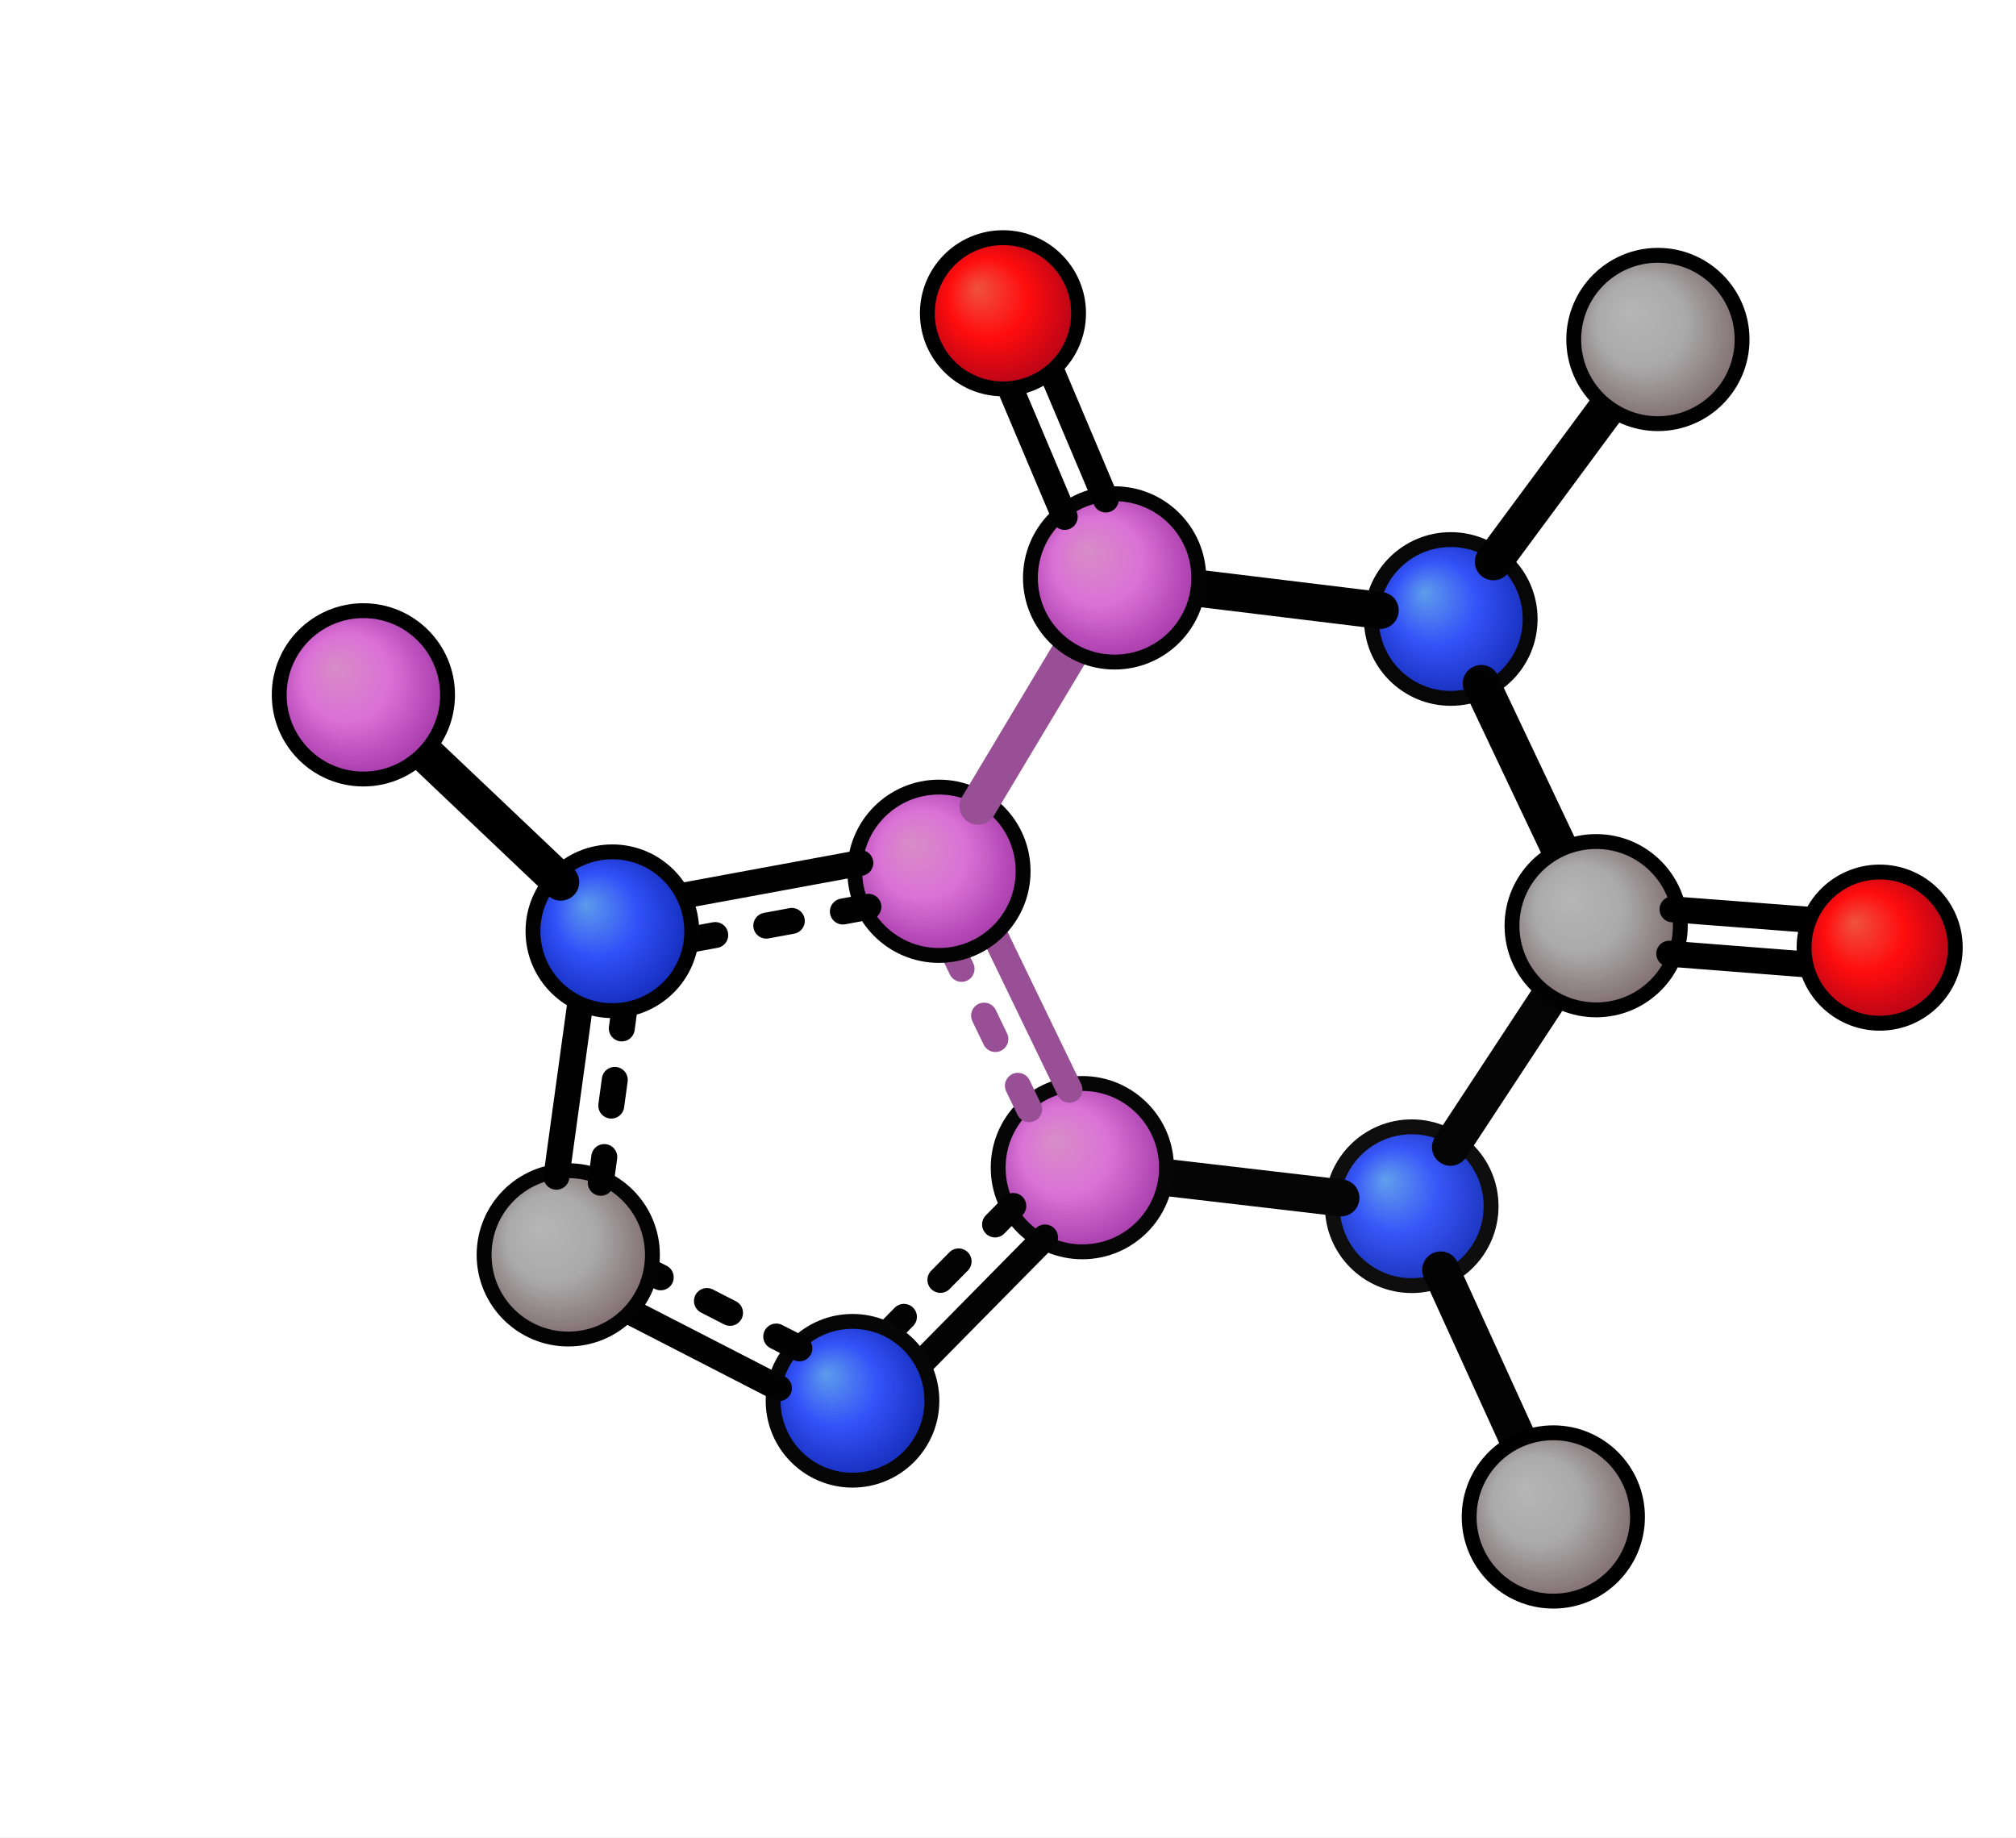
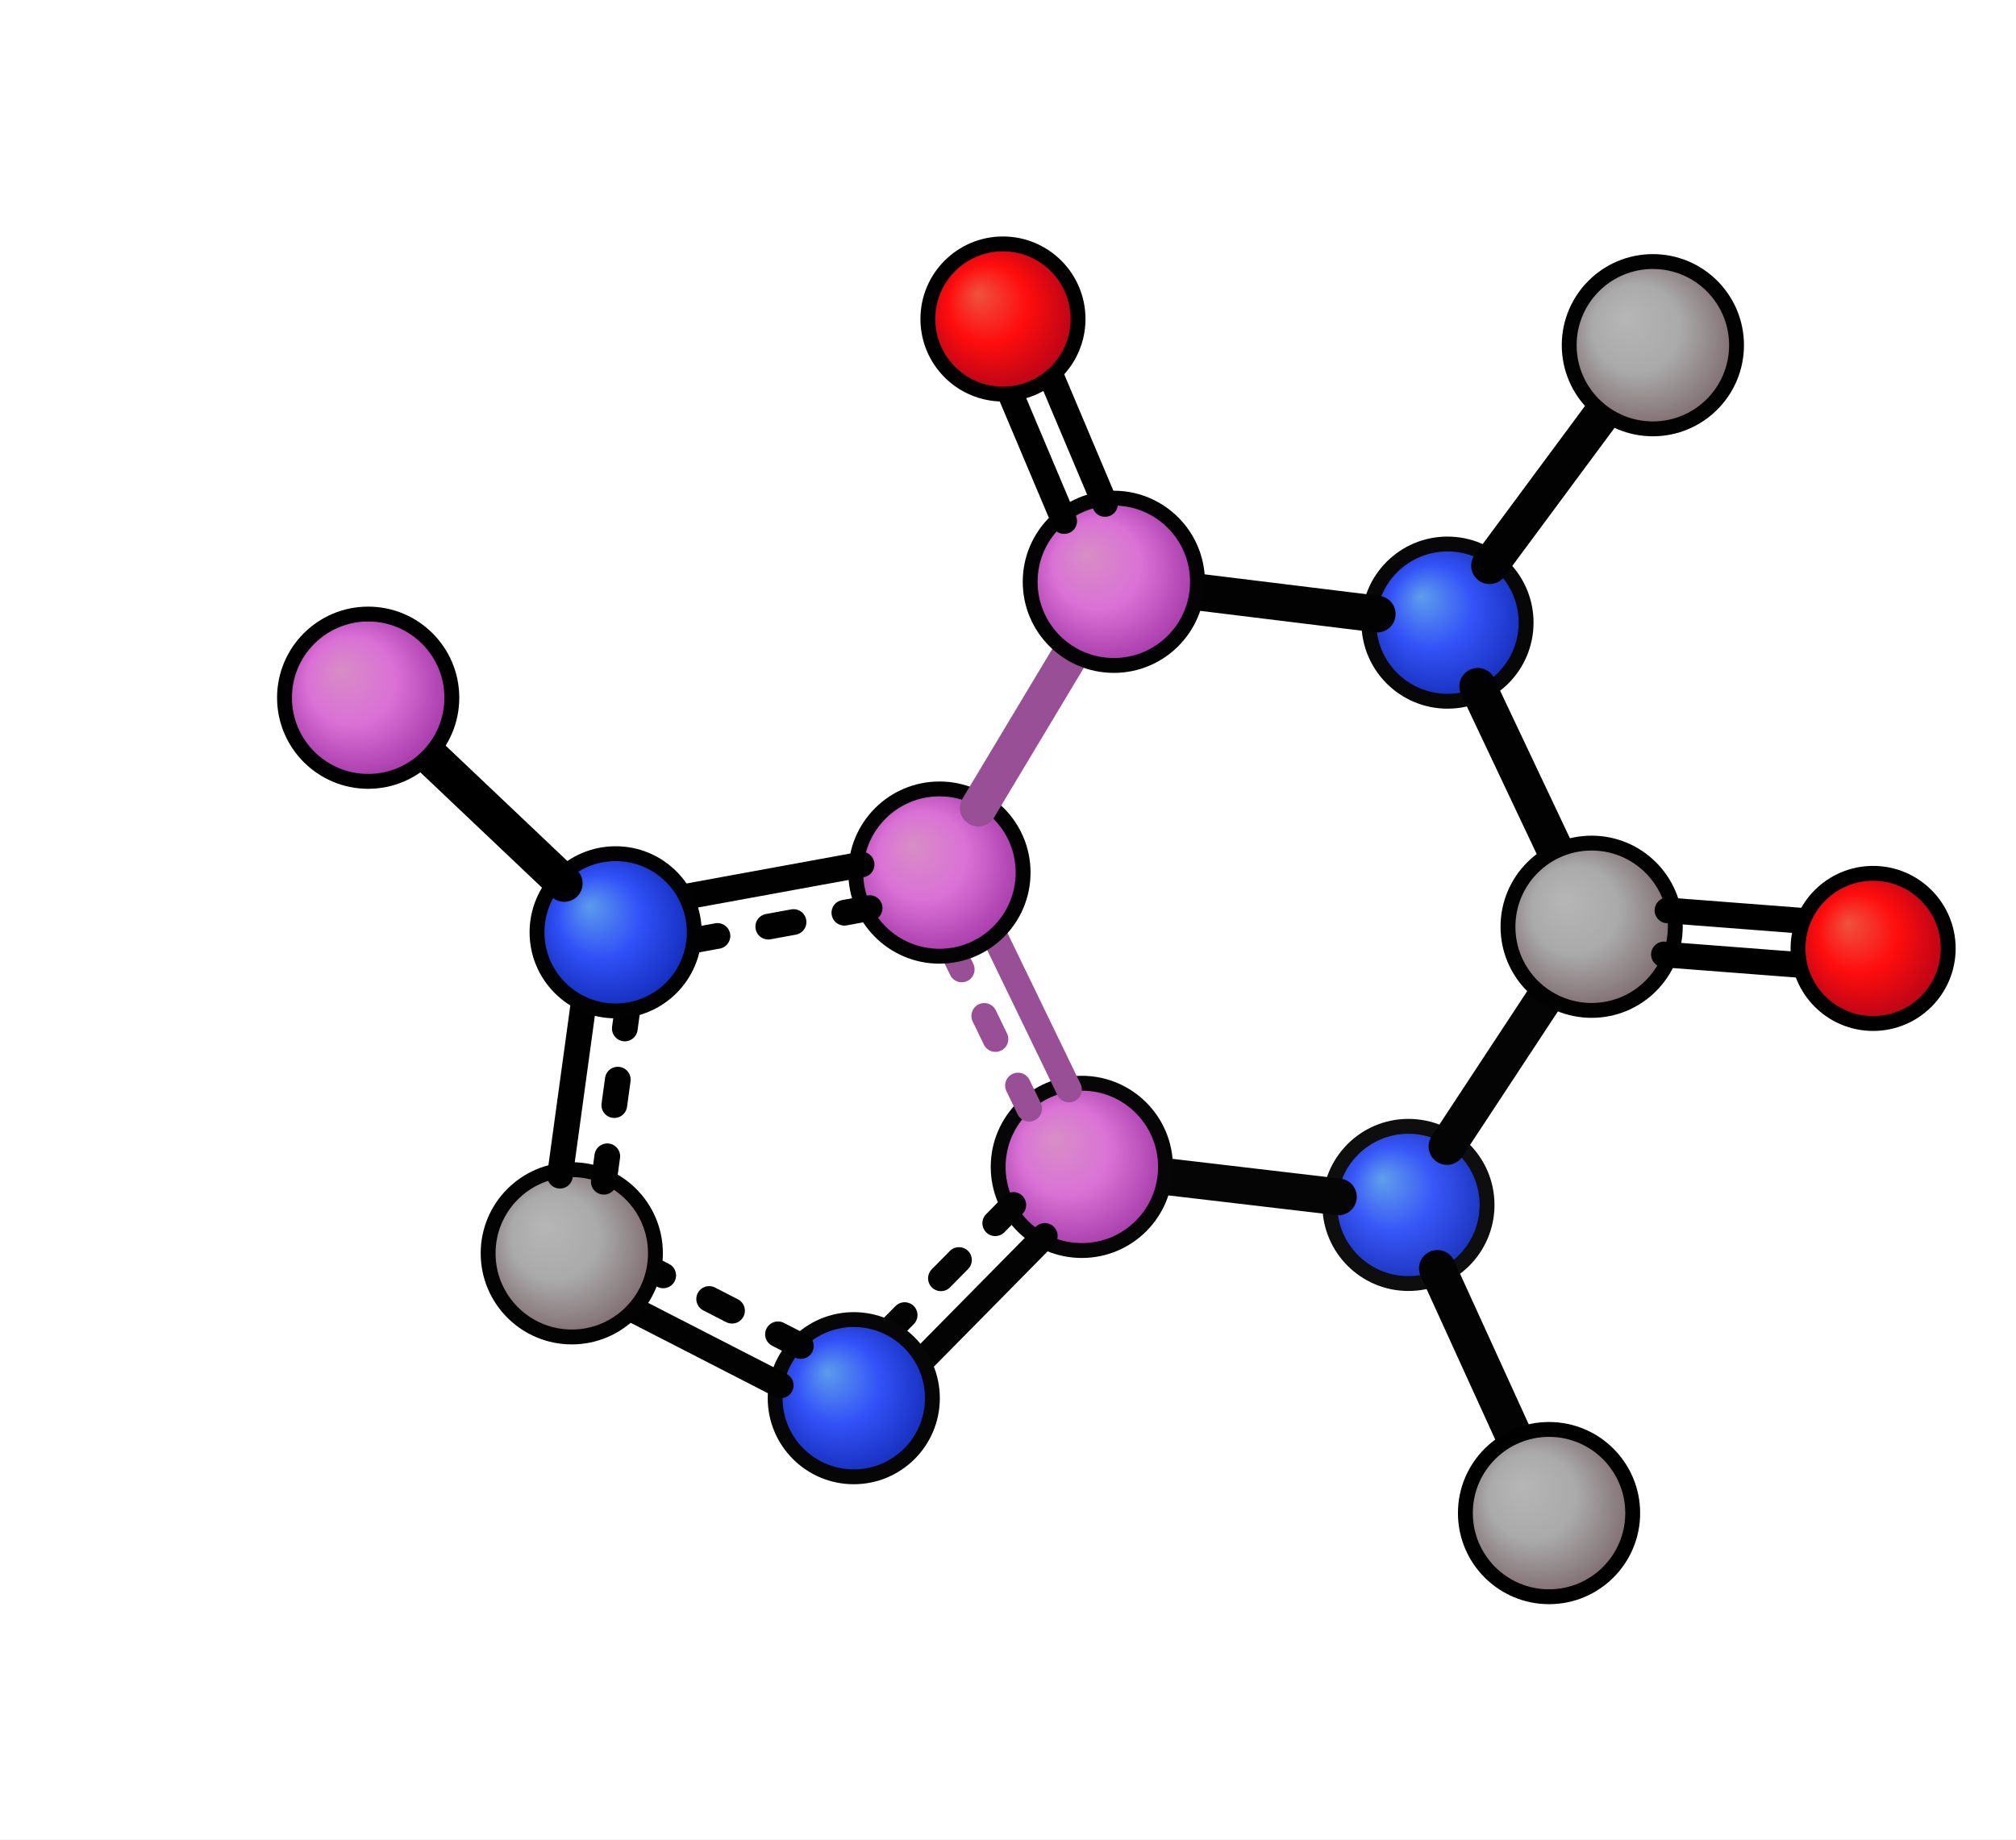
- <svg xmlns="http://www.w3.org/2000/svg" viewBox="0 0 800 729" width="800" height="729">
+ <svg xmlns="http://www.w3.org/2000/svg" viewBox="0 0 800 730" width="800" height="730">
  <rect width="100%" height="100%" fill="#ffffff" />
  <defs>
    <radialGradient id="x0g0" cx=".5" cy=".5" fx=".33" fy=".33" r=".66">
      <stop offset="0%" stop-color="#d88dc6" />
      <stop offset="40%" stop-color="#da71d6" />
      <stop offset="100%" stop-color="#8e2196" />
    </radialGradient>
    <radialGradient id="x0g1" cx=".5" cy=".5" fx=".33" fy=".33" r=".66">
      <stop offset="0%" stop-color="#d88cc6" />
      <stop offset="40%" stop-color="#da70d6" />
      <stop offset="100%" stop-color="#8d1f95" />
    </radialGradient>
    <radialGradient id="x0g2" cx=".5" cy=".5" fx=".33" fy=".33" r=".66">
      <stop offset="0%" stop-color="#d88ec7" />
      <stop offset="40%" stop-color="#da72d6" />
      <stop offset="100%" stop-color="#8f2396" />
    </radialGradient>
    <radialGradient id="x0g3" cx=".5" cy=".5" fx=".33" fy=".33" r=".66">
      <stop offset="0%" stop-color="#b6b6b6" />
      <stop offset="40%" stop-color="#aaaaaa" />
      <stop offset="100%" stop-color="#6b4f55" />
    </radialGradient>
    <radialGradient id="x0g4" cx=".5" cy=".5" fx=".33" fy=".33" r=".66">
      <stop offset="0%" stop-color="#b6b6b6" />
      <stop offset="40%" stop-color="#aaaaaa" />
      <stop offset="100%" stop-color="#6c5056" />
    </radialGradient>
    <radialGradient id="x0g5" cx=".5" cy=".5" fx=".33" fy=".33" r=".66">
      <stop offset="0%" stop-color="#b6b6b6" />
      <stop offset="40%" stop-color="#aaaaaa" />
      <stop offset="100%" stop-color="#6b5056" />
    </radialGradient>
    <radialGradient id="x0g6" cx=".5" cy=".5" fx=".33" fy=".33" r=".66">
      <stop offset="0%" stop-color="#d88dc6" />
      <stop offset="40%" stop-color="#da71d6" />
      <stop offset="100%" stop-color="#8e2095" />
    </radialGradient>
    <radialGradient id="x0g7" cx=".5" cy=".5" fx=".33" fy=".33" r=".66">
      <stop offset="0%" stop-color="#b6b6b6" />
      <stop offset="40%" stop-color="#aaaaaa" />
      <stop offset="100%" stop-color="#6b5055" />
    </radialGradient>
    <radialGradient id="x0g8" cx=".5" cy=".5" fx=".33" fy=".33" r=".66">
      <stop offset="0%" stop-color="#619fec" />
      <stop offset="40%" stop-color="#3857f8" />
      <stop offset="100%" stop-color="#0e23a1" />
    </radialGradient>
    <radialGradient id="x0g9" cx=".5" cy=".5" fx=".33" fy=".33" r=".66">
      <stop offset="0%" stop-color="#5c9bec" />
      <stop offset="40%" stop-color="#3151f8" />
      <stop offset="100%" stop-color="#051b9e" />
    </radialGradient>
    <radialGradient id="x0g10" cx=".5" cy=".5" fx=".33" fy=".33" r=".66">
      <stop offset="0%" stop-color="#5d9cec" />
      <stop offset="40%" stop-color="#3352f8" />
      <stop offset="100%" stop-color="#081d9f" />
    </radialGradient>
    <radialGradient id="x0g11" cx=".5" cy=".5" fx=".33" fy=".33" r=".66">
      <stop offset="0%" stop-color="#5e9dec" />
      <stop offset="40%" stop-color="#3453f8" />
      <stop offset="100%" stop-color="#091e9f" />
    </radialGradient>
    <radialGradient id="x0g12" cx=".5" cy=".5" fx=".33" fy=".33" r=".66">
      <stop offset="0%" stop-color="#ef5240" />
      <stop offset="40%" stop-color="#ff0d0d" />
      <stop offset="100%" stop-color="#93001d" />
    </radialGradient>
    <radialGradient id="x0g13" cx=".5" cy=".5" fx=".33" fy=".33" r=".66">
      <stop offset="0%" stop-color="#ef5240" />
      <stop offset="40%" stop-color="#ff0d0d" />
      <stop offset="100%" stop-color="#93001d" />
    </radialGradient>
  </defs>
-   <circle cx="560.2" cy="478.6" r="31.5" fill="url(#x0g8)" stroke="#0e0e0e" stroke-width="5.9" />
-   <line x1="532.1" y1="475.3" x2="459.3" y2="466.8" stroke="#050505" stroke-width="14.7" stroke-linecap="round" />
-   <line x1="575.6" y1="455.2" x2="617.0" y2="392.2" stroke="#040404" stroke-width="14.7" stroke-linecap="round" />
-   <line x1="571.7" y1="503.9" x2="604.1" y2="575.0" stroke="#030303" stroke-width="14.7" stroke-linecap="round" />
-   <circle cx="575.7" cy="245.6" r="31.5" fill="url(#x0g11)" stroke="#070707" stroke-width="5.9" />
-   <line x1="547.7" y1="242.2" x2="472.2" y2="233.0" stroke="#020202" stroke-width="14.7" stroke-linecap="round" />
-   <line x1="587.8" y1="271.2" x2="620.5" y2="340.2" stroke="#020202" stroke-width="14.7" stroke-linecap="round" />
-   <line x1="592.6" y1="222.9" x2="640.0" y2="158.8" stroke="#020202" stroke-width="14.7" stroke-linecap="round" />
-   <circle cx="429.5" cy="463.3" r="33.4" fill="url(#x0g2)" stroke="#060606" stroke-width="5.9" />
-   <line x1="414.7" y1="491.0" x2="364.5" y2="541.9" stroke="#030303" stroke-width="10.3" stroke-linecap="round" />
-   <line x1="402.1" y1="478.5" x2="351.9" y2="529.4" stroke="#030303" stroke-width="10.3" stroke-linecap="round" stroke-dasharray="10.3,20.6" />
-   <line x1="408.4" y1="440.1" x2="377.8" y2="376.6" stroke="#994f96" stroke-width="10.3" stroke-linecap="round" stroke-dasharray="10.3,20.6" />
-   <line x1="424.4" y1="432.4" x2="393.7" y2="368.9" stroke="#994f96" stroke-width="10.3" stroke-linecap="round" />
-   <circle cx="338.3" cy="555.8" r="31.5" fill="url(#x0g10)" stroke="#060606" stroke-width="5.9" />
-   <line x1="309.1" y1="550.8" x2="248.2" y2="519.5" stroke="#020202" stroke-width="10.3" stroke-linecap="round" />
-   <line x1="317.2" y1="535.0" x2="256.3" y2="503.8" stroke="#020202" stroke-width="10.3" stroke-linecap="round" stroke-dasharray="10.3,20.6" />
-   <circle cx="372.6" cy="345.7" r="33.4" fill="url(#x0g0)" stroke="#030303" stroke-width="5.9" />
-   <line x1="388.1" y1="319.9" x2="426.9" y2="255.1" stroke="#984f95" stroke-width="14.7" stroke-linecap="round" />
-   <line x1="344.6" y1="359.8" x2="272.5" y2="373.1" stroke="#010101" stroke-width="10.3" stroke-linecap="round" stroke-dasharray="10.3,20.6" />
-   <line x1="341.4" y1="342.4" x2="269.3" y2="355.7" stroke="#010101" stroke-width="10.3" stroke-linecap="round" />
-   <circle cx="225.5" cy="497.9" r="33.4" fill="url(#x0g4)" stroke="#030303" stroke-width="5.9" />
-   <line x1="220.8" y1="466.9" x2="230.5" y2="396.4" stroke="#010101" stroke-width="10.3" stroke-linecap="round" />
-   <line x1="238.4" y1="469.3" x2="248.0" y2="398.8" stroke="#010101" stroke-width="10.3" stroke-linecap="round" stroke-dasharray="10.3,20.6" />
-   <circle cx="442.3" cy="229.3" r="33.4" fill="url(#x0g6)" stroke="#030303" stroke-width="5.9" />
-   <line x1="422.5" y1="205.1" x2="400.3" y2="152.6" stroke="#010101" stroke-width="10.3" stroke-linecap="round" />
-   <line x1="438.8" y1="198.2" x2="416.6" y2="145.7" stroke="#010101" stroke-width="10.3" stroke-linecap="round" />
-   <circle cx="243.0" cy="369.5" r="31.5" fill="url(#x0g9)" stroke="#020202" stroke-width="5.9" />
-   <line x1="222.5" y1="350.0" x2="166.0" y2="296.4" stroke="#000000" stroke-width="14.7" stroke-linecap="round" />
-   <circle cx="633.4" cy="367.3" r="33.4" fill="url(#x0g5)" stroke="#020202" stroke-width="5.9" />
-   <line x1="663.7" y1="360.8" x2="720.0" y2="365.1" stroke="#000000" stroke-width="10.3" stroke-linecap="round" />
-   <line x1="662.4" y1="378.4" x2="718.6" y2="382.8" stroke="#000000" stroke-width="10.3" stroke-linecap="round" />
-   <circle cx="657.9" cy="134.7" r="33.4" fill="url(#x0g7)" stroke="#020202" stroke-width="5.9" />
-   <circle cx="398.0" cy="124.3" r="30.0" fill="url(#x0g13)" stroke="#010101" stroke-width="5.9" />
-   <circle cx="616.4" cy="601.9" r="33.4" fill="url(#x0g3)" stroke="#000000" stroke-width="5.9" />
-   <circle cx="144.2" cy="275.7" r="33.4" fill="url(#x0g1)" stroke="#000000" stroke-width="5.9" />
-   <circle cx="745.9" cy="376.0" r="30.0" fill="url(#x0g12)" stroke="#000000" stroke-width="5.9" />
+   <circle cx="558.9" cy="478.2" r="31.2" fill="url(#x0g8)" stroke="#0e0e0e" stroke-width="5.9" />
+   <line x1="531.1" y1="475.0" x2="458.8" y2="466.5" stroke="#050505" stroke-width="14.6" stroke-linecap="round" />
+   <line x1="570.4" y1="503.4" x2="602.5" y2="573.8" stroke="#030303" stroke-width="14.6" stroke-linecap="round" />
+   <line x1="574.2" y1="455.0" x2="615.4" y2="392.4" stroke="#040404" stroke-width="14.6" stroke-linecap="round" />
+   <circle cx="574.4" cy="247.1" r="31.2" fill="url(#x0g11)" stroke="#070707" stroke-width="5.9" />
+   <line x1="586.4" y1="272.4" x2="618.8" y2="340.9" stroke="#020202" stroke-width="14.6" stroke-linecap="round" />
+   <line x1="546.5" y1="243.7" x2="471.6" y2="234.5" stroke="#020202" stroke-width="14.6" stroke-linecap="round" />
+   <line x1="591.1" y1="224.5" x2="638.2" y2="160.9" stroke="#020202" stroke-width="14.6" stroke-linecap="round" />
+   <circle cx="429.3" cy="463.1" r="33.2" fill="url(#x0g2)" stroke="#060606" stroke-width="5.9" />
+   <line x1="408.4" y1="440.0" x2="377.9" y2="377.0" stroke="#994f96" stroke-width="10.2" stroke-linecap="round" stroke-dasharray="10.2,20.5" />
+   <line x1="424.2" y1="432.4" x2="393.7" y2="369.4" stroke="#994f96" stroke-width="10.2" stroke-linecap="round" />
+   <line x1="414.6" y1="490.5" x2="364.8" y2="541.0" stroke="#030303" stroke-width="10.2" stroke-linecap="round" />
+   <line x1="402.1" y1="478.2" x2="352.3" y2="528.7" stroke="#030303" stroke-width="10.2" stroke-linecap="round" stroke-dasharray="10.2,20.5" />
+   <circle cx="338.8" cy="554.9" r="31.2" fill="url(#x0g10)" stroke="#060606" stroke-width="5.9" />
+   <line x1="309.8" y1="549.8" x2="249.4" y2="518.8" stroke="#020202" stroke-width="10.2" stroke-linecap="round" />
+   <line x1="317.8" y1="534.2" x2="257.4" y2="503.2" stroke="#020202" stroke-width="10.2" stroke-linecap="round" stroke-dasharray="10.2,20.5" />
+   <circle cx="372.8" cy="346.3" r="33.2" fill="url(#x0g0)" stroke="#030303" stroke-width="5.9" />
+   <line x1="388.2" y1="320.7" x2="426.7" y2="256.5" stroke="#984f95" stroke-width="14.6" stroke-linecap="round" />
+   <line x1="345.1" y1="360.4" x2="273.5" y2="373.5" stroke="#010101" stroke-width="10.2" stroke-linecap="round" stroke-dasharray="10.2,20.5" />
+   <line x1="341.9" y1="343.1" x2="270.3" y2="356.2" stroke="#010101" stroke-width="10.2" stroke-linecap="round" />
+   <circle cx="226.9" cy="497.4" r="33.2" fill="url(#x0g4)" stroke="#030303" stroke-width="5.9" />
+   <line x1="222.2" y1="466.6" x2="231.8" y2="396.6" stroke="#010101" stroke-width="10.2" stroke-linecap="round" />
+   <line x1="239.6" y1="469.0" x2="249.2" y2="399.0" stroke="#010101" stroke-width="10.2" stroke-linecap="round" stroke-dasharray="10.2,20.5" />
+   <circle cx="442.0" cy="230.9" r="33.2" fill="url(#x0g6)" stroke="#030303" stroke-width="5.9" />
+   <line x1="422.3" y1="206.8" x2="400.3" y2="154.7" stroke="#010101" stroke-width="10.2" stroke-linecap="round" />
+   <line x1="438.5" y1="200.0" x2="416.5" y2="147.9" stroke="#010101" stroke-width="10.2" stroke-linecap="round" />
+   <circle cx="244.3" cy="370.0" r="31.2" fill="url(#x0g9)" stroke="#020202" stroke-width="5.9" />
+   <line x1="223.9" y1="350.6" x2="167.8" y2="297.4" stroke="#000000" stroke-width="14.6" stroke-linecap="round" />
+   <circle cx="631.6" cy="367.8" r="33.2" fill="url(#x0g5)" stroke="#020202" stroke-width="5.9" />
+   <line x1="661.7" y1="361.3" x2="717.5" y2="365.6" stroke="#000000" stroke-width="10.2" stroke-linecap="round" />
+   <line x1="660.3" y1="378.8" x2="716.2" y2="383.1" stroke="#000000" stroke-width="10.2" stroke-linecap="round" />
+   <circle cx="655.9" cy="137.0" r="33.2" fill="url(#x0g7)" stroke="#020202" stroke-width="5.9" />
+   <circle cx="398.0" cy="126.6" r="29.8" fill="url(#x0g13)" stroke="#010101" stroke-width="5.9" />
+   <circle cx="614.7" cy="600.5" r="33.2" fill="url(#x0g3)" stroke="#000000" stroke-width="5.9" />
+   <circle cx="146.1" cy="276.9" r="33.2" fill="url(#x0g1)" stroke="#000000" stroke-width="5.9" />
+   <circle cx="743.3" cy="376.4" r="29.8" fill="url(#x0g12)" stroke="#000000" stroke-width="5.9" />
</svg>
